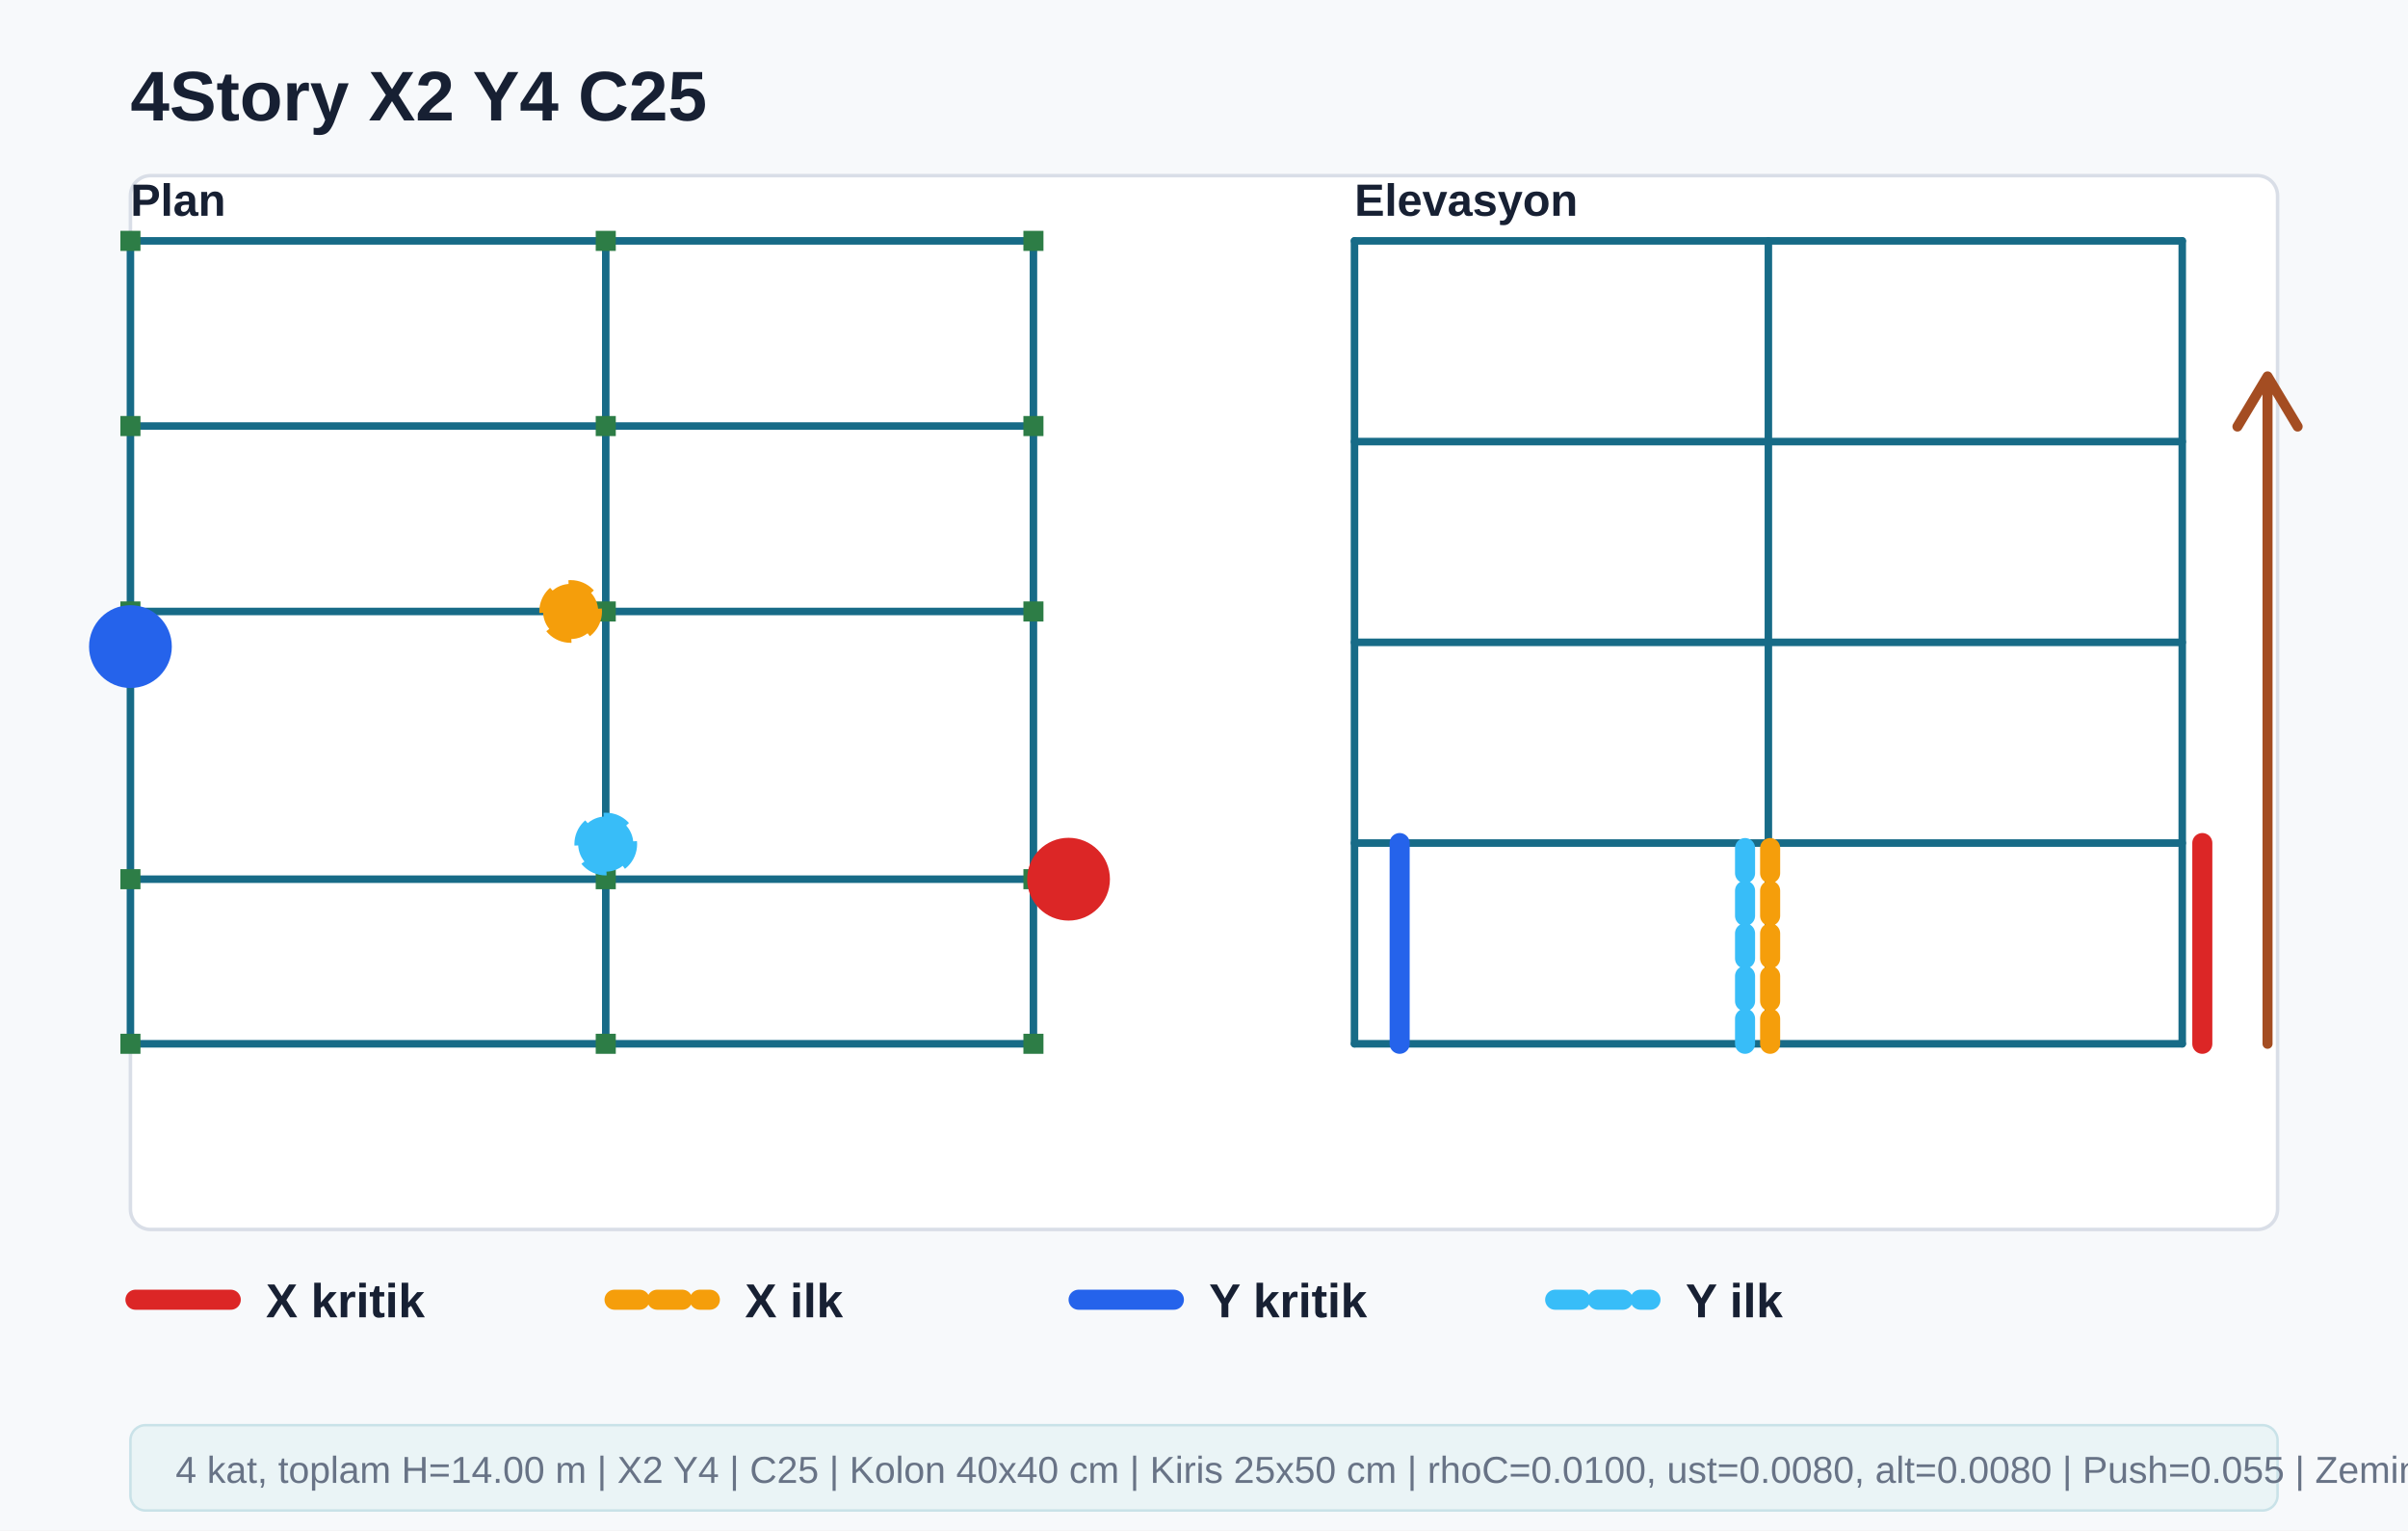
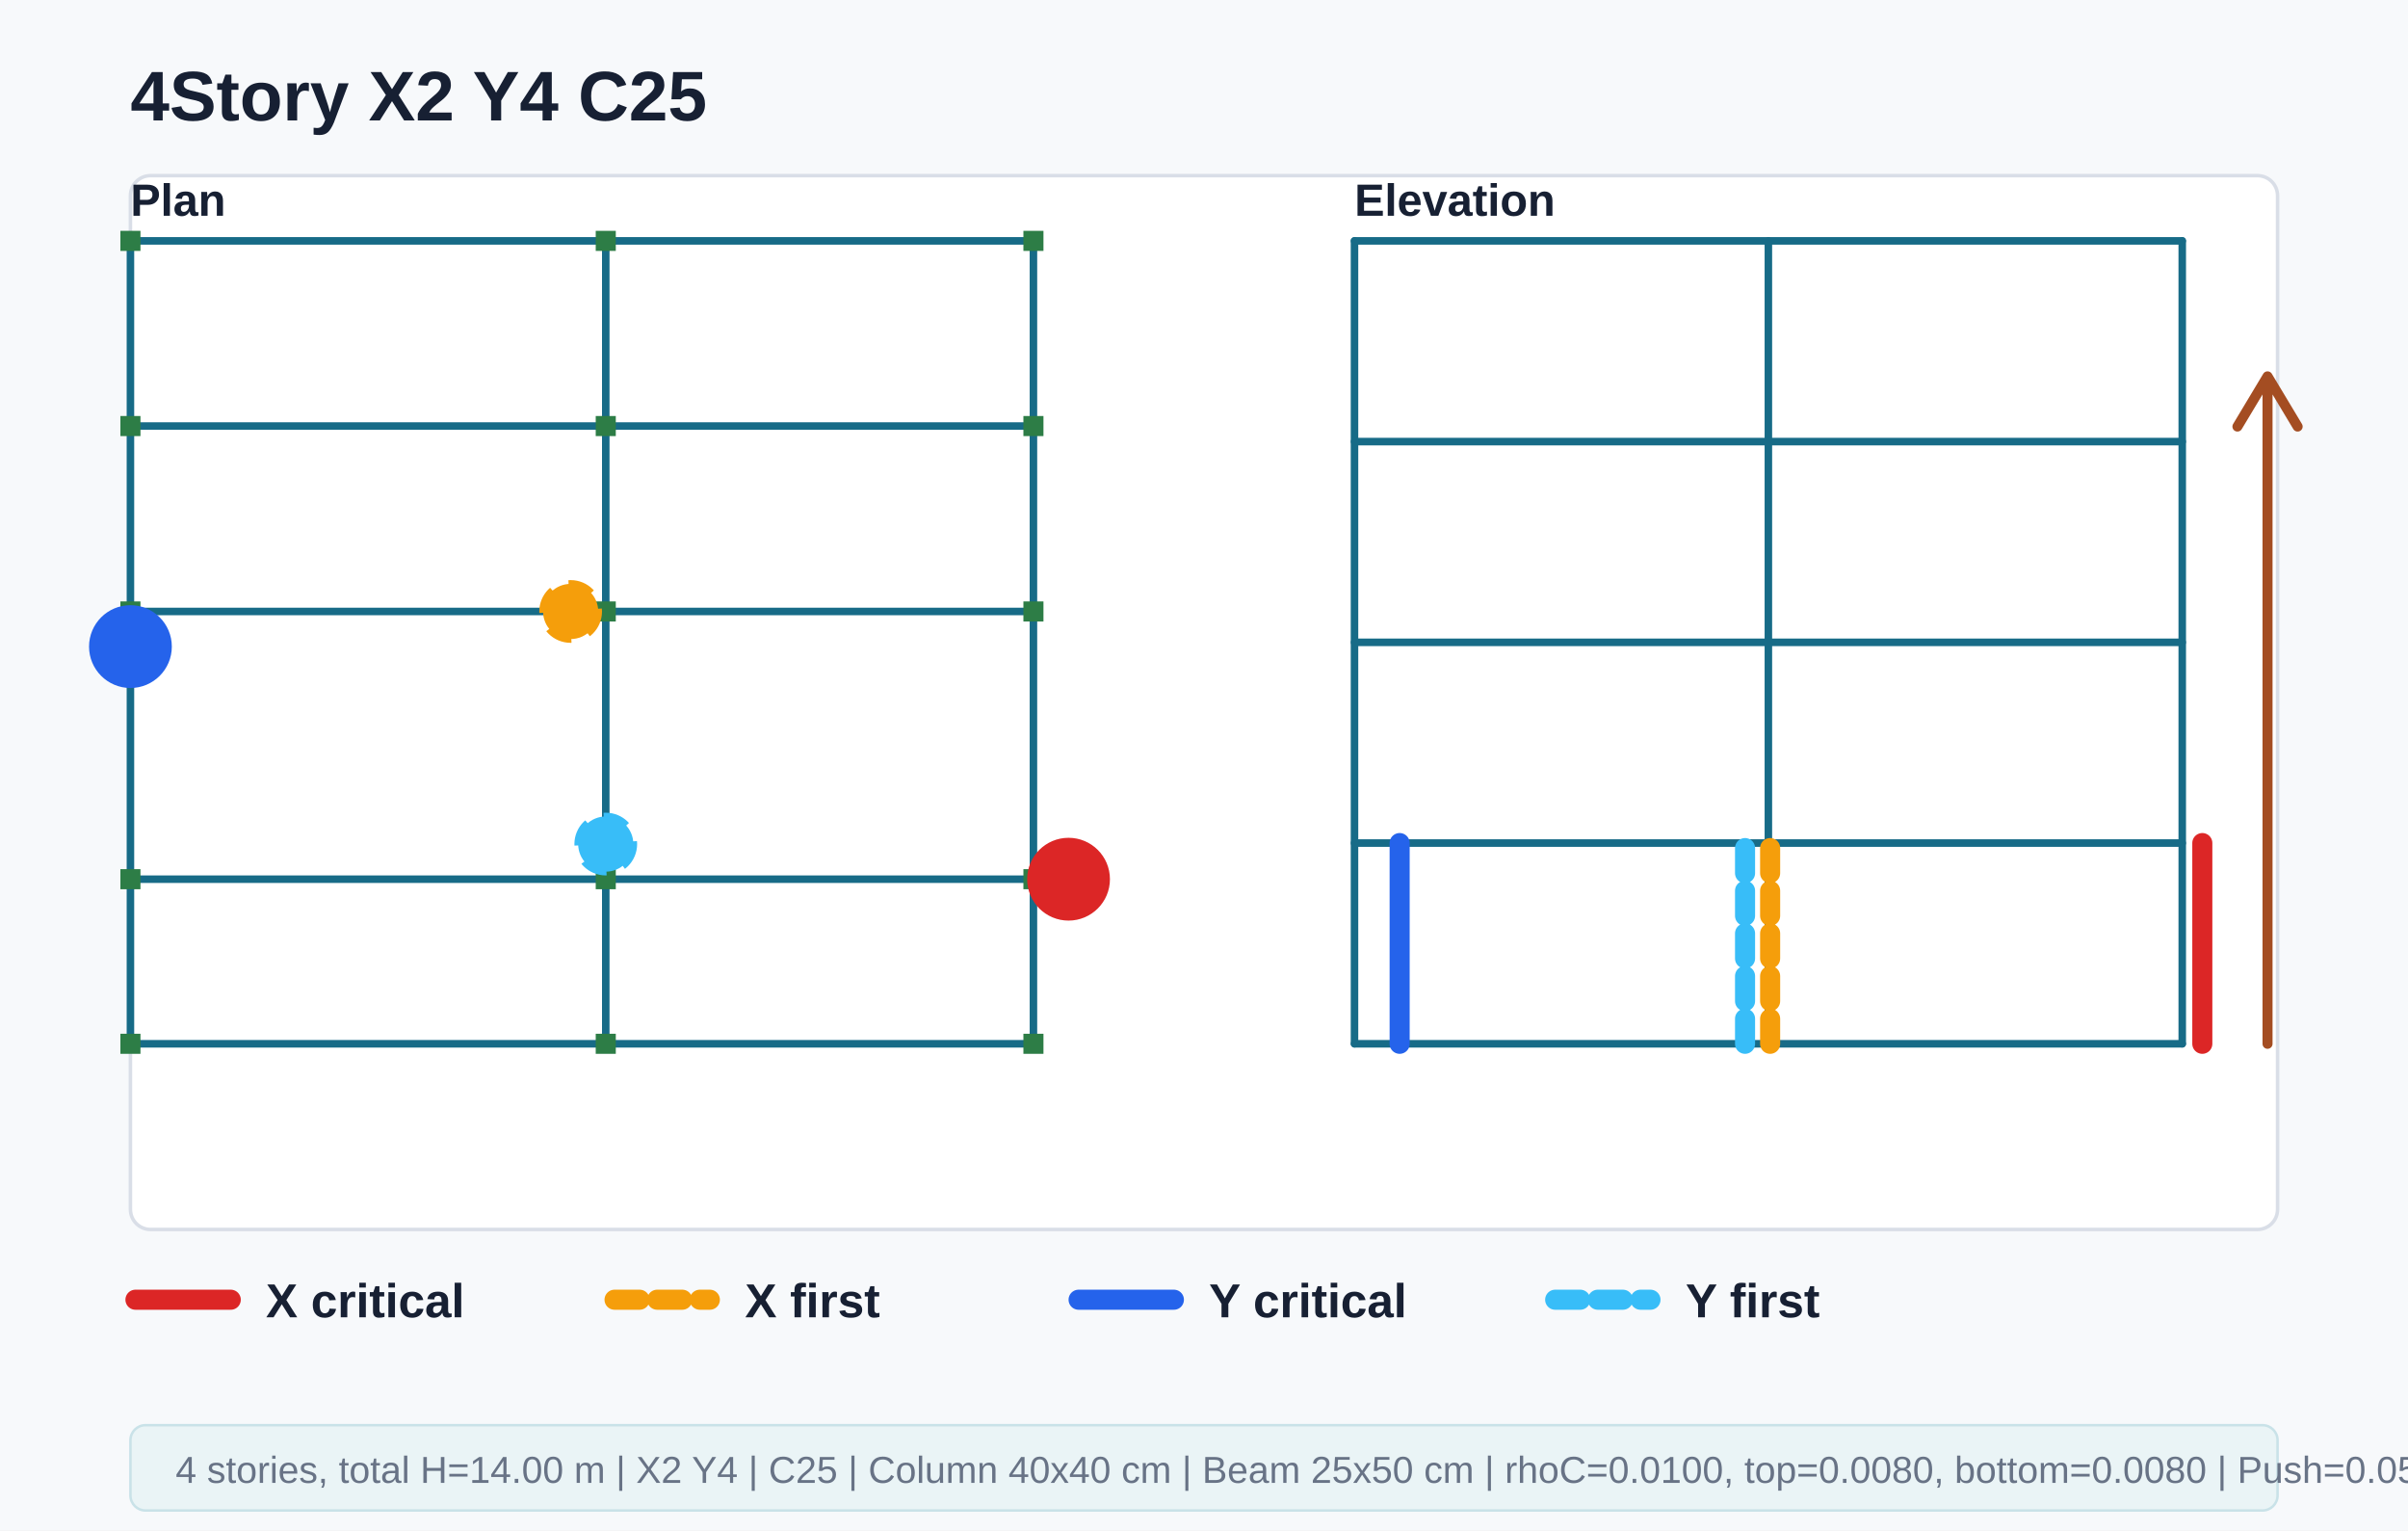
<svg xmlns="http://www.w3.org/2000/svg" width="960" height="610" viewBox="0 0 960 610">
  <style>
    .bg { fill: #f7f9fb; }
    .panel { fill: #ffffff; stroke: #d9dee7; stroke-width: 1.4; }
    .grid { stroke: #176b87; stroke-width: 3; stroke-linecap: round; }
    .joint { fill: #2d7d46; }
    .push { stroke: #a44d22; stroke-width: 4; fill: none; stroke-linecap: round; stroke-linejoin: round; }
    .title { font: 700 28px Segoe UI, Arial, sans-serif; fill: #172033; }
    .label { font: 700 18px Segoe UI, Arial, sans-serif; fill: #172033; }
    .meta { font: 15px Segoe UI, Arial, sans-serif; fill: #687386; }
    .badge { fill: #eaf4f6; stroke: #c9e2e8; }
    .highlight { stroke-width: 8; stroke-linecap: round; fill: none; }
    .marker { stroke: #ffffff; stroke-width: 3; }
    .x-critical { stroke: #dc2626; fill: #dc2626; }
    .x-first { stroke: #f59e0b; fill: #f59e0b; stroke-dasharray: 10 7; }
    .y-critical { stroke: #2563eb; fill: #2563eb; }
    .y-first { stroke: #38bdf8; fill: #38bdf8; stroke-dasharray: 10 7; }
    .legend text { font: 700 19px Segoe UI, Arial, sans-serif; fill: #172033; }
  </style>
  <rect width="100%" height="100%" class="bg" />
  <text x="52" y="48" class="title">4Story X2 Y4 C25</text>
  <rect x="52" y="70" width="856" height="420" rx="8" class="panel" />
  <text x="52" y="86" class="label">Plan</text>
-   <text x="540" y="86" class="label">Elevasyon</text>
+   <text x="540" y="86" class="label">Elevation</text>
  <line x1="52.0" y1="96" x2="52.0" y2="416" class="grid" />
  <line x1="241.5" y1="96" x2="241.5" y2="416" class="grid" />
  <line x1="412.0" y1="96" x2="412.0" y2="416" class="grid" />
  <line x1="52" y1="96.0" x2="412" y2="96.0" class="grid" />
  <line x1="52" y1="169.8" x2="412" y2="169.8" class="grid" />
  <line x1="52" y1="243.7" x2="412" y2="243.7" class="grid" />
  <line x1="52" y1="350.4" x2="412" y2="350.4" class="grid" />
  <line x1="52" y1="416.0" x2="412" y2="416.0" class="grid" />
  <rect x="48.0" y="92.0" width="8" height="8" class="joint" />
  <rect x="48.0" y="165.8" width="8" height="8" class="joint" />
  <rect x="48.0" y="239.7" width="8" height="8" class="joint" />
  <rect x="48.0" y="346.4" width="8" height="8" class="joint" />
  <rect x="48.0" y="412.0" width="8" height="8" class="joint" />
  <rect x="237.5" y="92.0" width="8" height="8" class="joint" />
  <rect x="237.5" y="165.8" width="8" height="8" class="joint" />
  <rect x="237.5" y="239.7" width="8" height="8" class="joint" />
  <rect x="237.5" y="346.4" width="8" height="8" class="joint" />
  <rect x="237.5" y="412.0" width="8" height="8" class="joint" />
  <rect x="408.0" y="92.0" width="8" height="8" class="joint" />
  <rect x="408.0" y="165.8" width="8" height="8" class="joint" />
  <rect x="408.0" y="239.7" width="8" height="8" class="joint" />
  <rect x="408.0" y="346.4" width="8" height="8" class="joint" />
  <rect x="408.0" y="412.0" width="8" height="8" class="joint" />
  <line x1="540.0" y1="96" x2="540.0" y2="416" class="grid" />
  <line x1="705.0" y1="96" x2="705.0" y2="416" class="grid" />
  <line x1="870.0" y1="96" x2="870.0" y2="416" class="grid" />
  <line x1="540" y1="416.0" x2="870" y2="416.0" class="grid" />
  <line x1="540" y1="336.0" x2="870" y2="336.0" class="grid" />
  <line x1="540" y1="256.0" x2="870" y2="256.0" class="grid" />
  <line x1="540" y1="176.0" x2="870" y2="176.0" class="grid" />
  <line x1="540" y1="96.0" x2="870" y2="96.0" class="grid" />
  <circle cx="426.0" cy="350.4" r="15" class="marker x-critical" />
  <line x1="878.0" y1="416.0" x2="878.0" y2="336.0" class="highlight x-critical" />
  <circle cx="227.5" cy="243.7" r="11" class="marker x-first" />
  <line x1="705.7" y1="416.0" x2="705.7" y2="336.0" class="highlight x-first" />
  <circle cx="52.0" cy="257.7" r="15" class="marker y-critical" />
  <line x1="558.0" y1="416.0" x2="558.0" y2="336.0" class="highlight y-critical" />
  <circle cx="241.5" cy="336.4" r="11" class="marker y-first" />
  <line x1="695.7" y1="416.0" x2="695.7" y2="336.0" class="highlight y-first" />
  <path d="M 904.0 416.0 L 904.0 150.0 L 892.0 170.0 M 904.0 150.0 L 916.0 170.0" class="push" />
  <g class="legend">
    <line x1="54" y1="518" x2="92" y2="518" class="highlight x-critical" />
-     <text x="106" y="525">X kritik</text>
+     <text x="106" y="525">X critical</text>
    <line x1="245" y1="518" x2="283" y2="518" class="highlight x-first" />
-     <text x="297" y="525">X ilk</text>
+     <text x="297" y="525">X first</text>
    <line x1="430" y1="518" x2="468" y2="518" class="highlight y-critical" />
-     <text x="482" y="525">Y kritik</text>
+     <text x="482" y="525">Y critical</text>
    <line x1="620" y1="518" x2="658" y2="518" class="highlight y-first" />
-     <text x="672" y="525">Y ilk</text>
+     <text x="672" y="525">Y first</text>
  </g>
  <rect x="52" y="568" width="856" height="34" rx="6" class="badge" />
  <text x="70" y="591" class="meta">
-     4 kat, toplam H=14.00 m | X2 Y4 | C25 | Kolon 40x40 cm | Kiris 25x50 cm | rhoC=0.0100, ust=0.0080, alt=0.0080 | Push=0.055 | Zemin ZE | ks=12000 kN/m3 | Radye=0.50 m rhoR=0.0040 | Doseme=0.18 m rhoS=0.0040
+     4 stories, total H=14.00 m | X2 Y4 | C25 | Column 40x40 cm | Beam 25x50 cm | rhoC=0.0100, top=0.0080, bottom=0.0080 | Push=0.055 | Soil ZE | ks=12000 kN/m3 | Raft=0.50 m rhoR=0.0040 | Slab=0.18 m rhoS=0.0040
  </text>
</svg>
